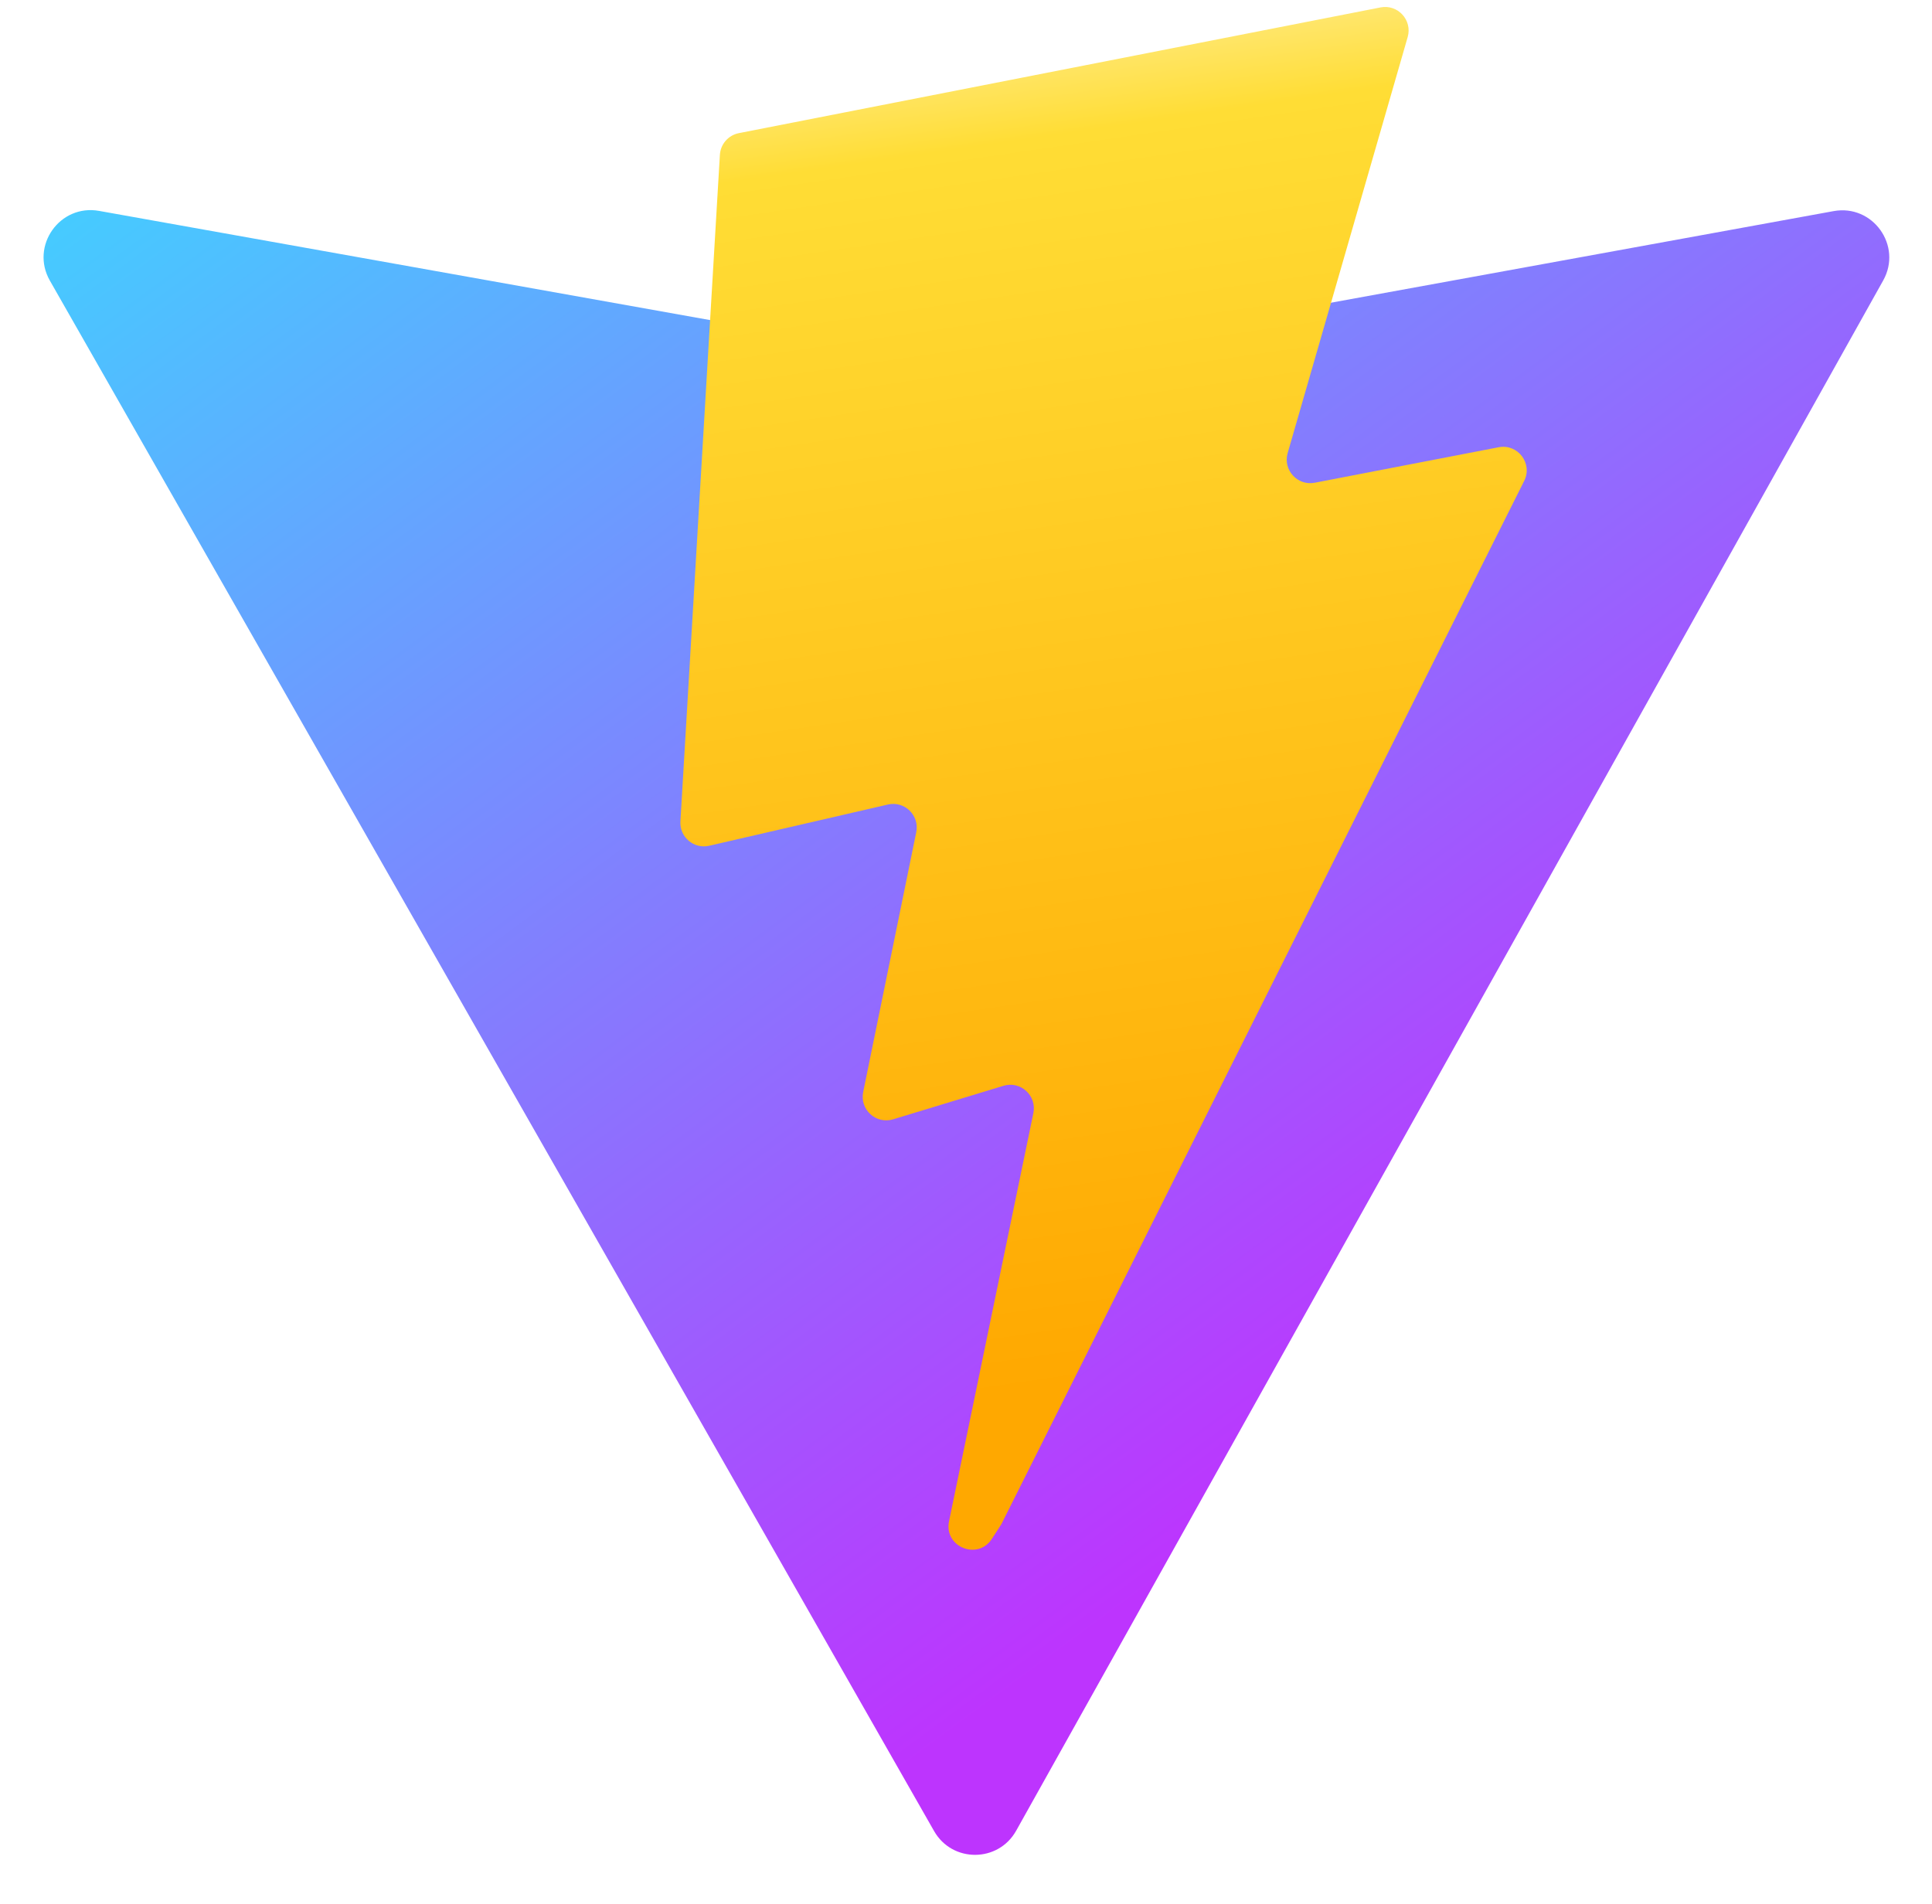
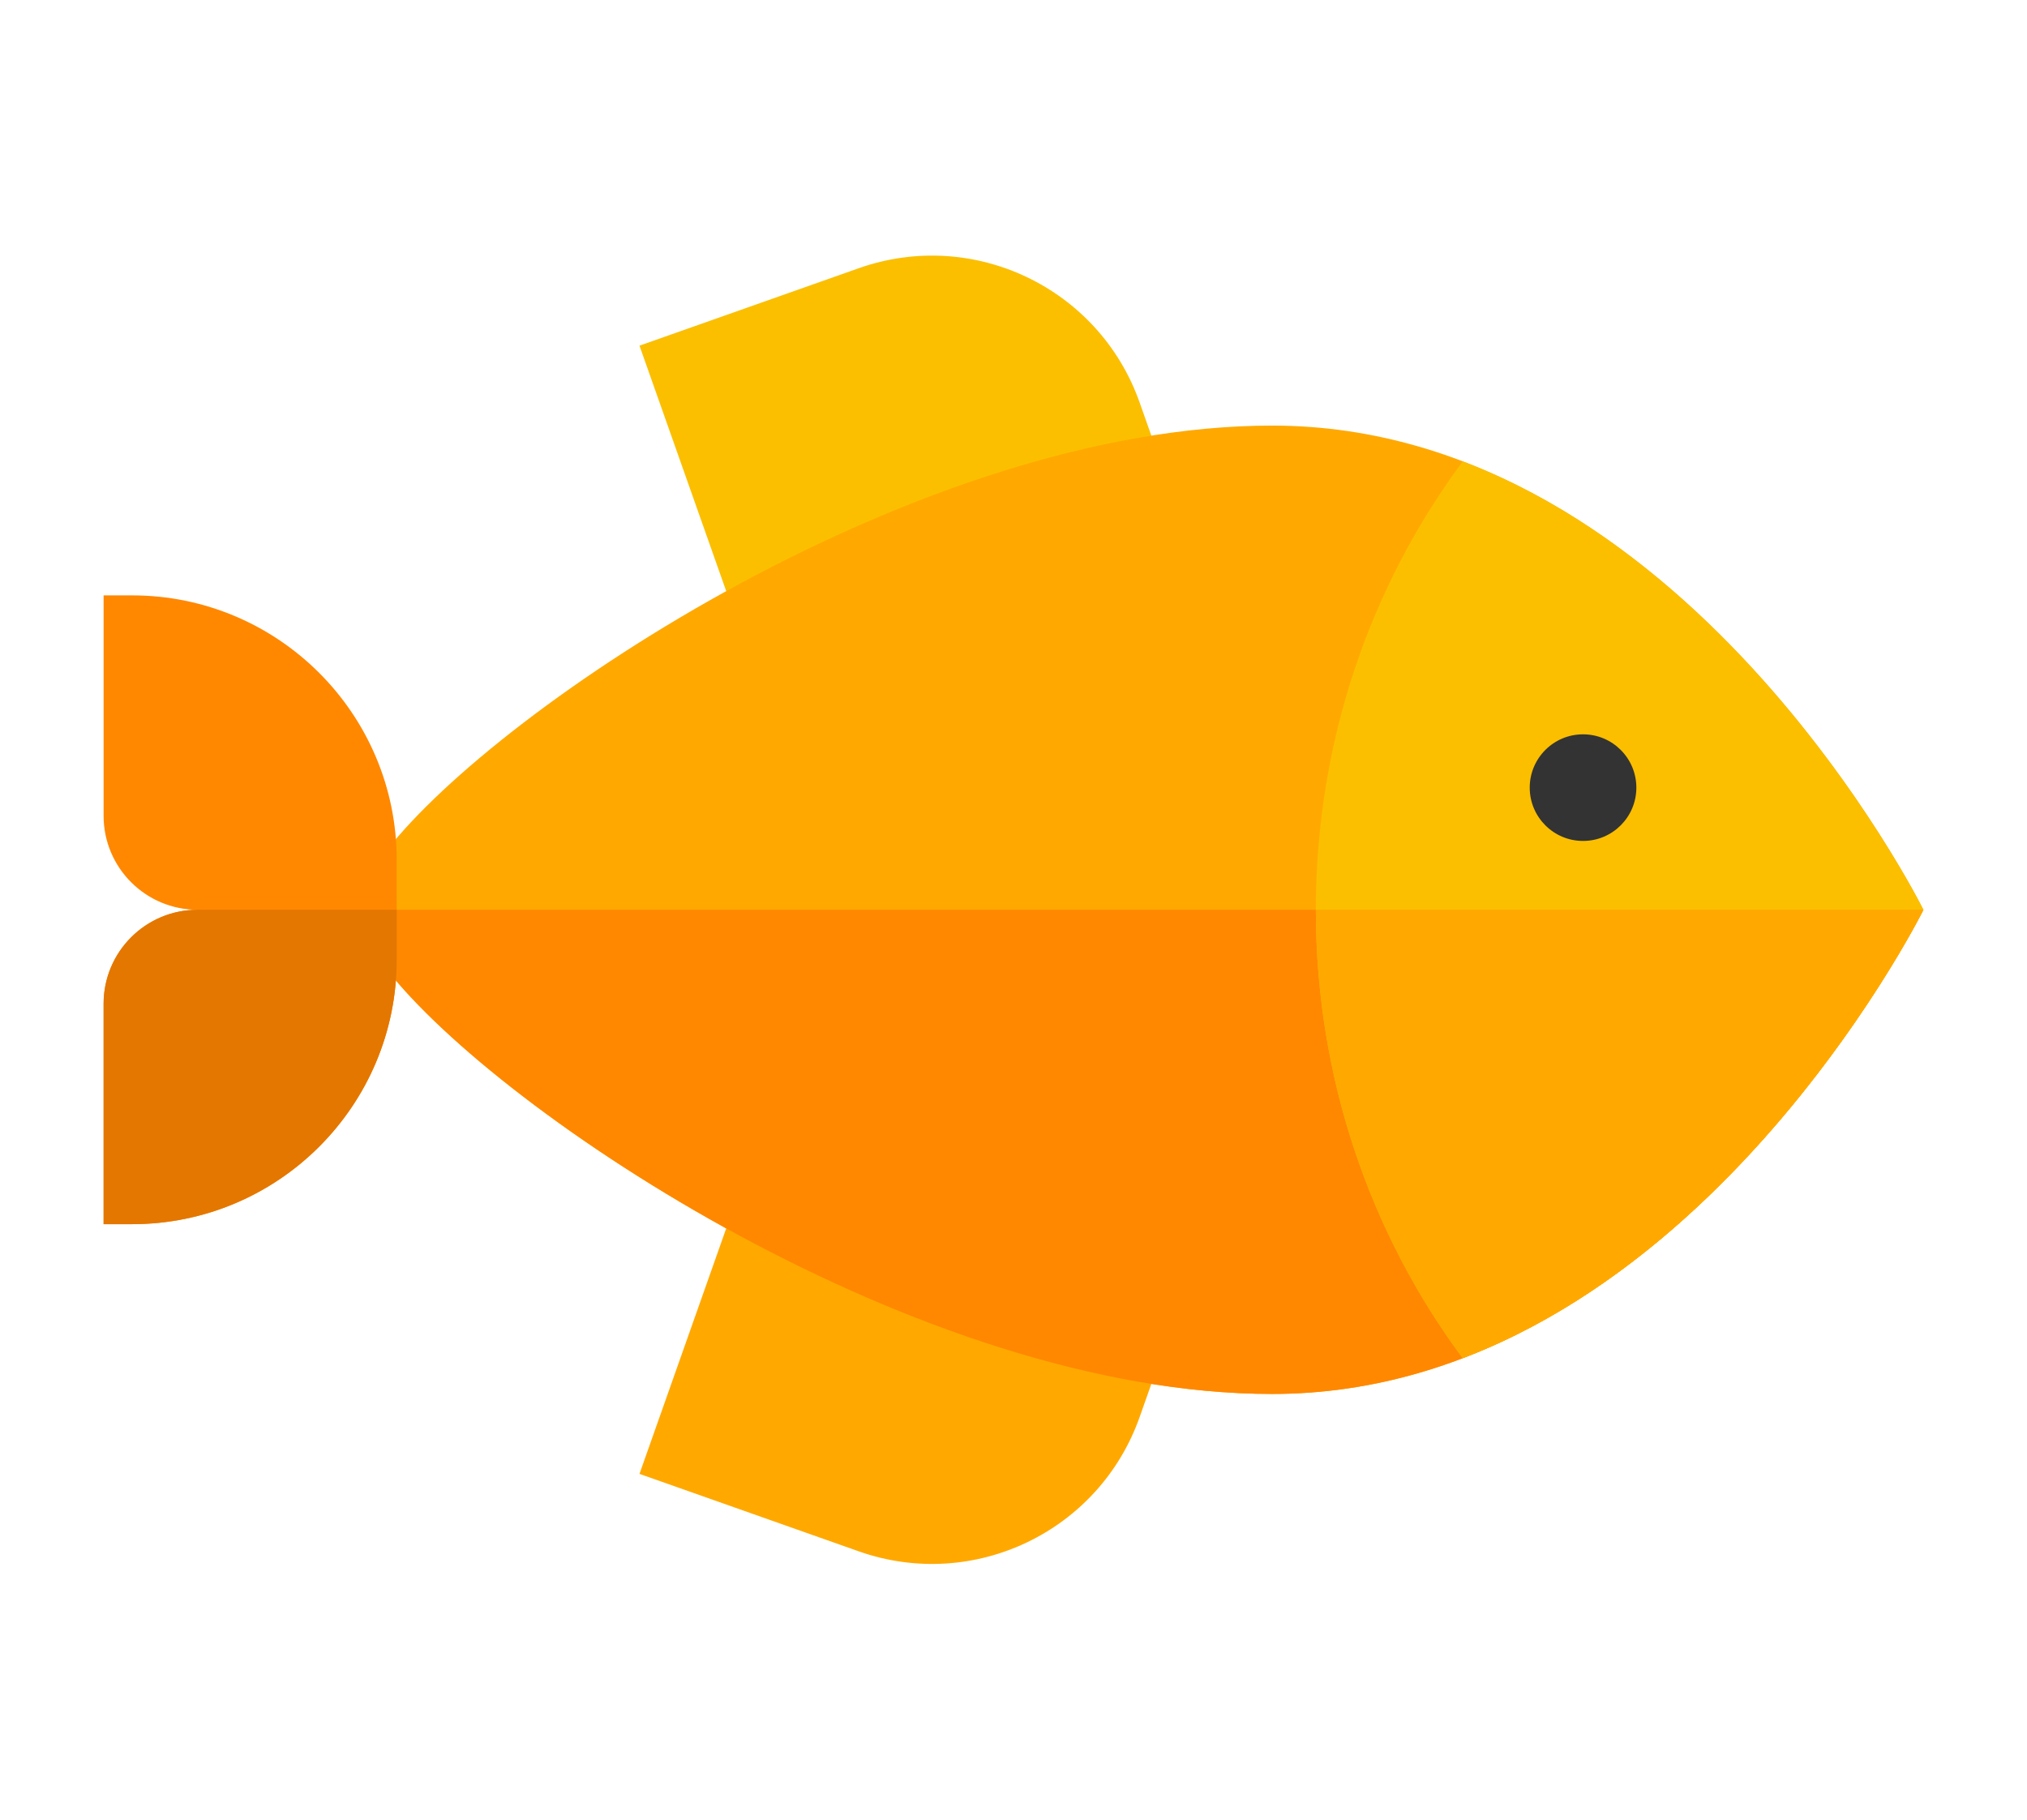
- <svg xmlns="http://www.w3.org/2000/svg" width="410" height="404" viewBox="0 0 410 404" fill="none">
-   <path d="M399.641 59.525L215.643 388.545C211.844 395.338 202.084 395.378 198.228 388.618L10.582 59.556C6.381 52.19 12.68 43.267 21.028 44.759L205.223 77.682C206.398 77.892 207.601 77.89 208.776 77.676L389.119 44.806C397.439 43.289 403.768 52.143 399.641 59.525Z" fill="url(#paint0_linear)" />
-   <path d="M292.965 1.574L156.801 28.255C154.563 28.694 152.906 30.59 152.771 32.866L144.395 174.33C144.198 177.662 147.258 180.248 150.51 179.498L188.42 170.749C191.967 169.931 195.172 173.055 194.443 176.622L183.18 231.775C182.422 235.487 185.907 238.661 189.532 237.56L212.947 230.446C216.577 229.344 220.065 232.527 219.297 236.242L201.398 322.875C200.278 328.294 207.486 331.249 210.492 326.603L212.5 323.5L323.454 102.072C325.312 98.365 322.108 94.137 318.036 94.923L279.014 102.454C275.347 103.161 272.227 99.746 273.262 96.158L298.731 7.867C299.767 4.273 296.636 0.855 292.965 1.574Z" fill="url(#paint1_linear)" />
-   <defs>
-     <linearGradient id="paint0_linear" x1="6" y1="33" x2="235" y2="344" gradientUnits="userSpaceOnUse">
-       <stop stop-color="#41D1FF" />
-       <stop offset="1" stop-color="#BD34FE" />
-     </linearGradient>
-     <linearGradient id="paint1_linear" x1="194.651" y1="8.818" x2="236.076" y2="292.989" gradientUnits="userSpaceOnUse">
-       <stop stop-color="#FFEA83" />
-       <stop offset="0.083" stop-color="#FFDD35" />
-       <stop offset="1" stop-color="#FFA800" />
-     </linearGradient>
-   </defs>
+ <svg xmlns="http://www.w3.org/2000/svg" width="450" height="404" version="1.1" viewBox="0 0 512 512" style="enable-background:new 0 0 512 512;" xml:space="preserve">
+   <path fill="#FBBF00" d="M291.484,113.248c-11.393-32.253-46.776-49.164-79.029-37.771l-61.683,21.789l25.245,71.466  l119.719-43.45L291.484,113.248z" />
+   <g>
+     <path fill="#FFA900" d="M176.017,343.267l-25.245,71.466l61.683,21.789c32.253,11.393,67.636-5.517,79.029-37.77       l4.251-12.035L176.017,343.267z" />
+     <path fill="#FFA900" d="M328.793,119.756c-99.049,0-217.351,78.811-249.175,119.559v33.368          c31.823,40.749,150.125,119.559,249.175,119.559C444.378,392.243,512,256,512,256S444.378,119.756,328.793,119.756z" />
+   </g>
+   <path fill="#FF8800" d="M79.618,256v16.684c31.823,40.749,150.125,119.559,249.175,119.559C444.378,392.243,512,256,512,256  H79.618z" />
+   <path fill="#FBBF00" d="M512,256c0,0-47.006-94.673-129.609-126.174c-25.911,34.944-41.323,78.691-41.323,126.173  s15.411,91.229,41.323,126.174C464.994,350.673,512,256,512,256z" />
+   <path fill="#FFA900" d="M512,256H341.068c0,47.482,15.411,91.229,41.323,126.174C464.994,350.673,512,256,512,256z" />
+   <circle fill="#333333" cx="416.24" cy="221.63" r="15" />
+   <path fill="#FF8800" d="M33.53,256h-7.088C11.838,256,0,244.162,0,229.558v-62.027h7.994  c41.131,0,74.474,33.343,74.474,74.474v27.989c0,41.131-33.343,74.474-74.474,74.474H0v-62.027C0,267.838,11.838,256,26.442,256" />
+   <path fill="#E47700" d="M33.53,256h-7.088c-14.603,0,56.027,0,56.027,0v13.995c0,41.131-33.343,74.474-74.474,74.474H0  v-62.027C0,267.838,11.838,256,26.442,256" />
</svg>
